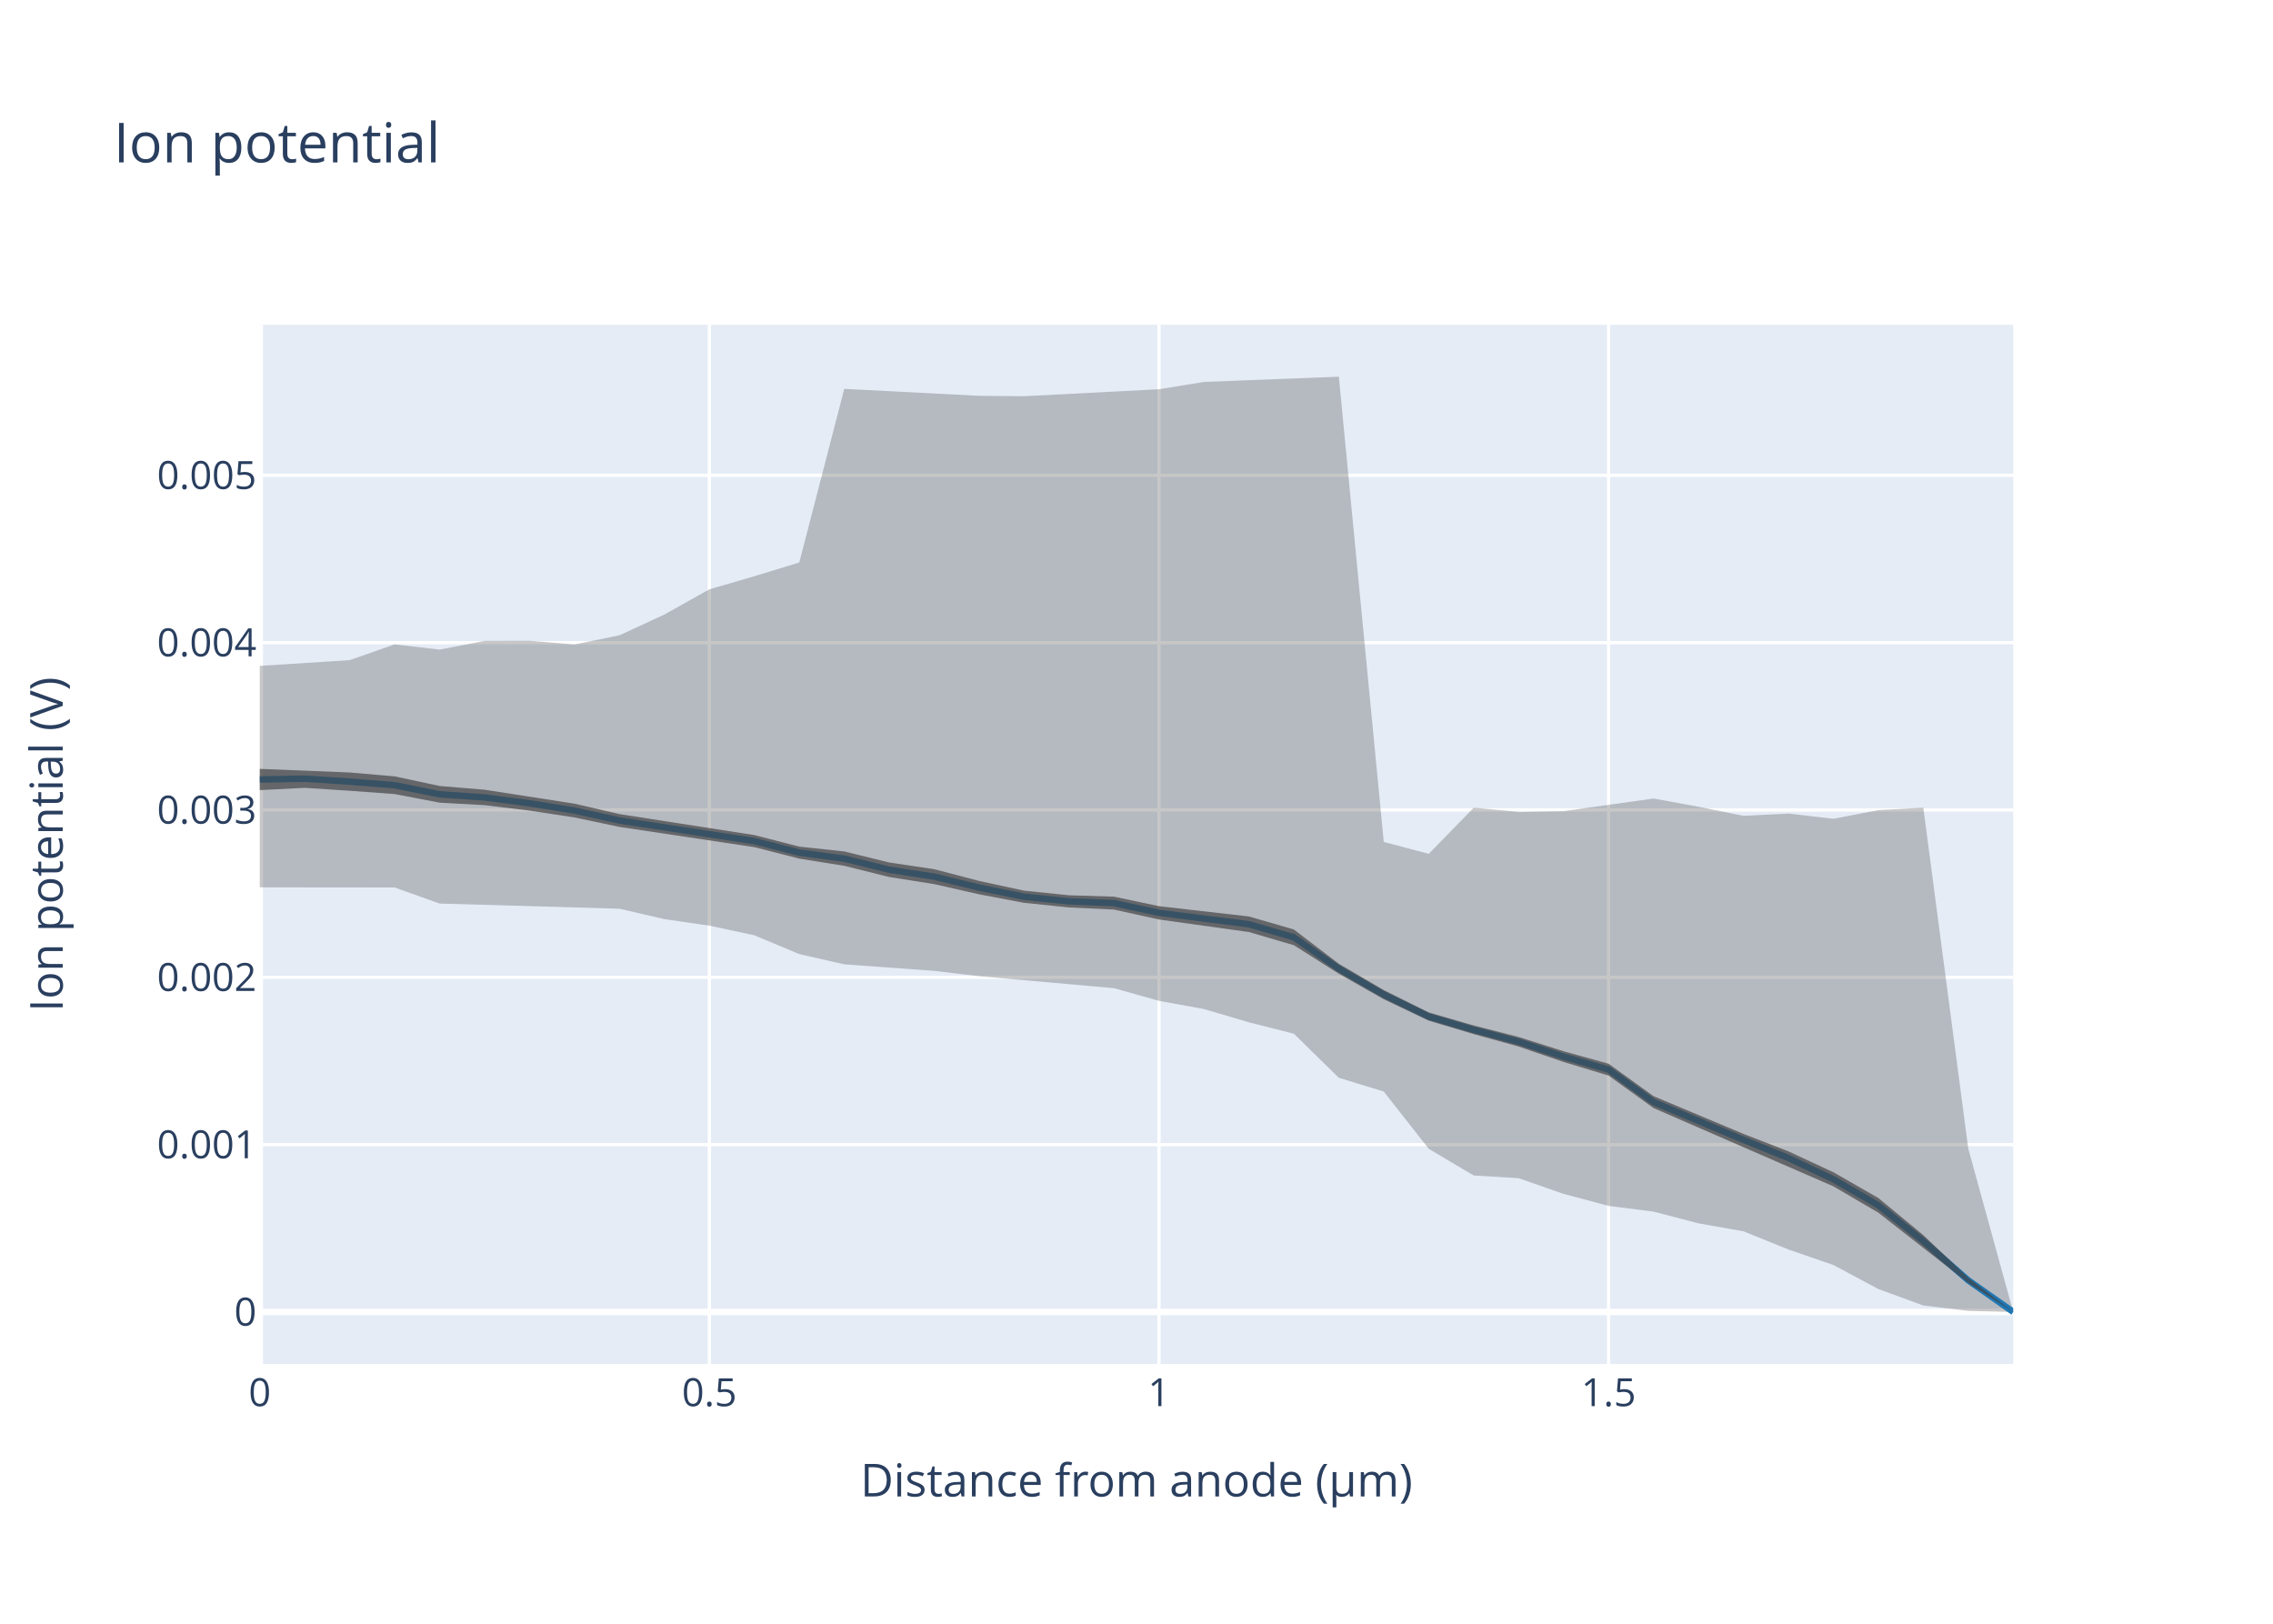
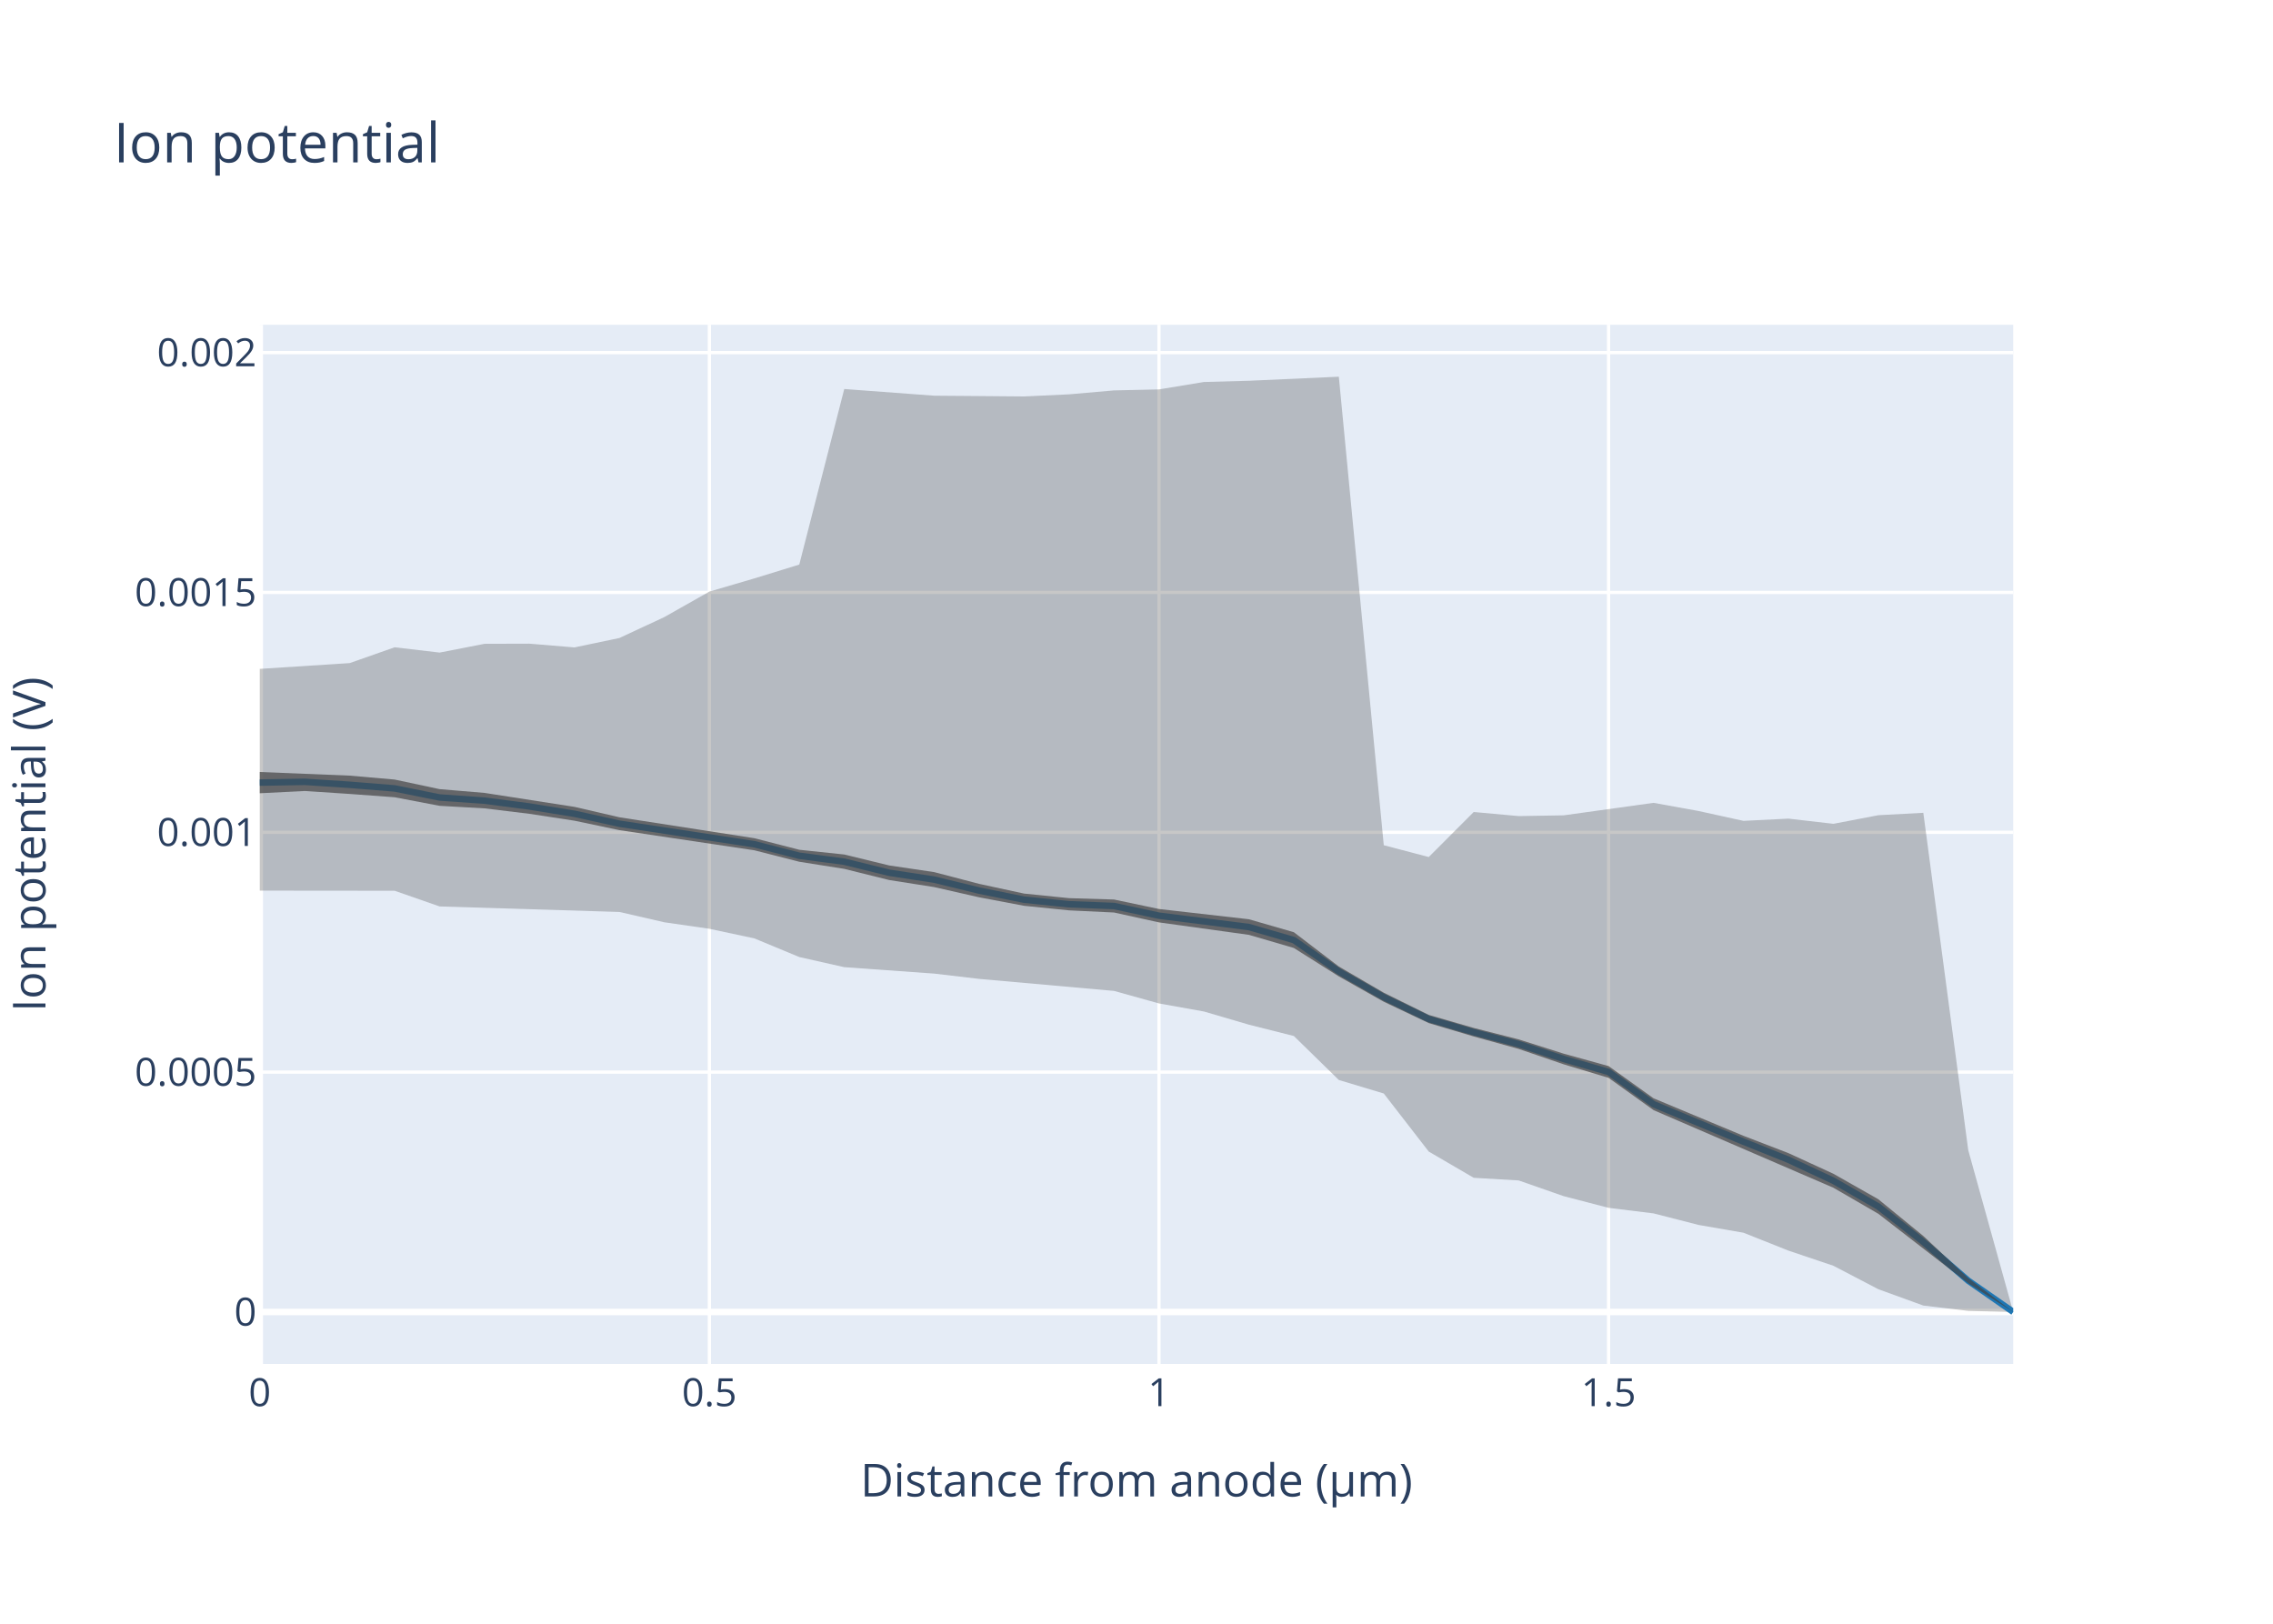
<svg xmlns="http://www.w3.org/2000/svg" class="main-svg" width="700" height="500" style="" viewBox="0 0 700 500">
  <rect x="0" y="0" width="700" height="500" style="fill: rgb(255, 255, 255); fill-opacity: 1;" />
-   <defs id="defs-68dee3">
+   <defs id="defs-14c33d">
    <g class="clips">
-       <clipPath id="clip68dee3xyplot" class="plotclip">
+       <clipPath id="clip14c33dxyplot" class="plotclip">
        <rect width="540" height="320" />
      </clipPath>
-       <clipPath class="axesclip" id="clip68dee3x">
+       <clipPath class="axesclip" id="clip14c33dx">
        <rect x="80" y="0" width="540" height="500" />
      </clipPath>
-       <clipPath class="axesclip" id="clip68dee3y">
+       <clipPath class="axesclip" id="clip14c33dy">
        <rect x="0" y="100" width="700" height="320" />
      </clipPath>
-       <clipPath class="axesclip" id="clip68dee3xy">
+       <clipPath class="axesclip" id="clip14c33dxy">
        <rect x="80" y="100" width="540" height="320" />
      </clipPath>
    </g>
    <g class="gradients" />
    <g class="patterns" />
  </defs>
  <g class="bglayer">
    <rect class="bg" x="80" y="100" width="540" height="320" style="fill: rgb(229, 236, 246); fill-opacity: 1; stroke-width: 0;" />
  </g>
  <g class="layer-below">
    <g class="imagelayer" />
    <g class="shapelayer" />
  </g>
  <g class="cartesianlayer">
    <g class="subplot xy">
      <g class="layer-subplot">
        <g class="shapelayer" />
        <g class="imagelayer" />
      </g>
      <g class="minor-gridlayer">
        <g class="x" />
        <g class="y" />
      </g>
      <g class="gridlayer">
        <g class="x">
          <path class="xgrid crisp" transform="translate(218.46,0)" d="M0,100v320" style="stroke: rgb(255, 255, 255); stroke-opacity: 1; stroke-width: 1px;" />
          <path class="xgrid crisp" transform="translate(356.92,0)" d="M0,100v320" style="stroke: rgb(255, 255, 255); stroke-opacity: 1; stroke-width: 1px;" />
          <path class="xgrid crisp" transform="translate(495.38,0)" d="M0,100v320" style="stroke: rgb(255, 255, 255); stroke-opacity: 1; stroke-width: 1px;" />
        </g>
        <g class="y">
-           <path class="ygrid crisp" transform="translate(0,352.47)" d="M80,0h540" style="stroke: rgb(255, 255, 255); stroke-opacity: 1; stroke-width: 1px;" />
-           <path class="ygrid crisp" transform="translate(0,300.95)" d="M80,0h540" style="stroke: rgb(255, 255, 255); stroke-opacity: 1; stroke-width: 1px;" />
-           <path class="ygrid crisp" transform="translate(0,249.42)" d="M80,0h540" style="stroke: rgb(255, 255, 255); stroke-opacity: 1; stroke-width: 1px;" />
-           <path class="ygrid crisp" transform="translate(0,197.9)" d="M80,0h540" style="stroke: rgb(255, 255, 255); stroke-opacity: 1; stroke-width: 1px;" />
-           <path class="ygrid crisp" transform="translate(0,146.37)" d="M80,0h540" style="stroke: rgb(255, 255, 255); stroke-opacity: 1; stroke-width: 1px;" />
+           <path class="ygrid crisp" transform="translate(0,330.14)" d="M80,0h540" style="stroke: rgb(255, 255, 255); stroke-opacity: 1; stroke-width: 1px;" />
+           <path class="ygrid crisp" transform="translate(0,256.29)" d="M80,0h540" style="stroke: rgb(255, 255, 255); stroke-opacity: 1; stroke-width: 1px;" />
+           <path class="ygrid crisp" transform="translate(0,182.43)" d="M80,0h540" style="stroke: rgb(255, 255, 255); stroke-opacity: 1; stroke-width: 1px;" />
+           <path class="ygrid crisp" transform="translate(0,108.58)" d="M80,0h540" style="stroke: rgb(255, 255, 255); stroke-opacity: 1; stroke-width: 1px;" />
        </g>
      </g>
      <g class="zerolinelayer">
        <path class="xzl zl crisp" transform="translate(80,0)" d="M0,100v320" style="stroke: rgb(255, 255, 255); stroke-opacity: 1; stroke-width: 2px;" />
        <path class="yzl zl crisp" transform="translate(0,404)" d="M80,0h540" style="stroke: rgb(255, 255, 255); stroke-opacity: 1; stroke-width: 2px;" />
      </g>
      <path class="xlines-below" />
      <path class="ylines-below" />
      <g class="overlines-below" />
      <g class="xaxislayer-below" />
      <g class="yaxislayer-below" />
      <g class="overaxes-below" />
-       <g class="plot" transform="translate(80,100)" clip-path="url(#clip68dee3xyplot)">
+       <g class="plot" transform="translate(80,100)" clip-path="url(#clip14c33dxyplot)">
        <g class="scatterlayer mlayer">
-           <g class="trace scatter trace90c84b" style="stroke-miterlimit: 2;">
+           <g class="trace scatter tracedc12c4" style="stroke-miterlimit: 2;">
            <g class="fills">
              <g>
-                 <path class="js-fill" d="M0,173.24L41.54,173.28L55.38,178.23L110.77,179.82L124.62,183.03L138.46,185.04L152.31,188L166.15,193.79L180,196.94L207.69,198.96L221.54,200.6L263.08,204.29L276.92,208.19L290.77,210.71L304.62,214.8L318.46,218.31L332.31,231.88L346.15,236.12L360,253.76L373.85,261.97L387.69,262.8L401.54,267.64L415.38,271.33L429.23,273.09L443.08,276.7L456.92,279.15L470.77,284.76L484.62,289.53L498.46,296.93L512.31,302L526.15,303.66L540,304L540,304L526.15,253.68L512.31,148.72L498.46,149.46L484.62,152.13L470.77,150.52L456.92,151.22L443.08,148.42L429.23,145.89L401.54,149.77L387.69,150L373.85,148.73L360,162.93L346.15,159.26L332.31,16L290.77,17.61L276.92,19.86L235.38,22.01L221.54,21.89L180,19.74L166.15,73.21L152.31,77.44L138.46,81.47L124.62,89.23L110.77,95.63L96.92,98.46L83.08,97.32L69.23,97.35L55.38,100.03L41.54,98.42L27.69,103.28L0,105.05Z" style="fill: rgb(68, 68, 68); fill-opacity: 0.3; stroke-width: 0;" />
+                 <path class="js-fill" d="M0,174.25L41.54,174.29L55.38,179.12L110.77,180.82L124.62,184L138.46,186L152.31,188.96L166.15,194.7L180,197.82L207.69,199.8L221.54,201.43L263.08,205.13L276.92,208.99L290.77,211.47L304.62,215.53L318.46,219.02L332.31,232.56L346.15,236.72L360,254.6L373.85,262.68L387.69,263.49L401.54,268.33L415.38,271.93L429.23,273.64L443.08,277.19L456.92,279.59L470.77,285.1L484.62,289.77L498.46,296.99L512.31,302.02L526.15,303.66L540,304L540,304L526.15,254.19L512.31,150.29L498.46,151.03L484.62,153.68L470.77,152.08L456.92,152.77L443.08,149.73L429.23,147.22L401.54,151.07L387.69,151.3L373.85,150.04L360,163.91L346.15,160.27L332.31,16L304.62,17.25L290.77,17.63L276.92,19.91L263.08,20.22L249.23,21.43L235.38,22.08L221.54,21.96L207.69,21.85L180,19.79L166.15,73.85L152.31,78.11L138.46,82.17L124.62,90L110.77,96.46L96.92,99.36L83.08,98.21L69.23,98.25L55.38,100.95L41.54,99.32L27.69,104.19L0,105.97Z" style="fill: rgb(68, 68, 68); fill-opacity: 0.3; stroke-width: 0;" />
              </g>
            </g>
            <g class="errorbars" />
            <g class="lines">
-               <path class="js-line" d="M0,105.05L27.69,103.28L41.54,98.42L55.38,100.03L69.23,97.35L83.08,97.32L96.92,98.46L110.77,95.63L124.62,89.23L138.46,81.47L152.31,77.44L166.15,73.21L180,19.74L221.54,21.89L235.38,22.01L276.92,19.86L290.77,17.61L332.31,16L346.15,159.26L360,162.93L373.85,148.73L387.69,150L401.54,149.77L429.23,145.89L443.08,148.42L456.92,151.22L470.77,150.52L484.62,152.13L498.46,149.46L512.31,148.72L526.15,253.68L540,304" style="vector-effect: non-scaling-stroke; fill: none; stroke: rgb(68, 68, 68); stroke-opacity: 1; stroke-width: 0px; opacity: 1;" />
+               <path class="js-line" d="M0,105.97L27.69,104.19L41.54,99.32L55.38,100.95L69.23,98.25L83.08,98.21L96.92,99.36L110.77,96.46L124.62,90L138.46,82.17L152.31,78.11L166.15,73.85L180,19.79L207.69,21.85L221.54,21.96L235.38,22.08L249.23,21.43L263.08,20.22L276.92,19.91L290.77,17.63L304.62,17.25L332.31,16L346.15,160.27L360,163.91L373.85,150.04L387.69,151.3L401.54,151.07L429.23,147.22L443.08,149.73L456.92,152.77L470.77,152.08L484.62,153.68L498.46,151.03L512.31,150.29L526.15,254.19L540,304" style="vector-effect: non-scaling-stroke; fill: none; stroke: rgb(68, 68, 68); stroke-opacity: 1; stroke-width: 0px; opacity: 1;" />
            </g>
            <g class="points" />
            <g class="text" />
          </g>
-           <g class="trace scatter trace0b7281" style="stroke-miterlimit: 2;">
+           <g class="trace scatter trace1c2ca5" style="stroke-miterlimit: 2;">
            <g class="fills" />
            <g class="errorbars" />
            <g class="lines">
-               <path class="js-line" d="M0,173.24L41.54,173.28L55.38,178.23L110.77,179.82L124.62,183.03L138.46,185.04L152.31,188L166.15,193.79L180,196.94L207.69,198.96L221.54,200.6L263.08,204.29L276.92,208.19L290.77,210.71L304.62,214.8L318.46,218.31L332.31,231.88L346.15,236.12L360,253.76L373.85,261.97L387.69,262.8L401.54,267.64L415.38,271.33L429.23,273.09L443.08,276.7L456.92,279.15L470.77,284.76L484.62,289.53L498.46,296.93L512.31,302L526.15,303.66L540,304" style="vector-effect: non-scaling-stroke; fill: none; stroke: rgb(68, 68, 68); stroke-opacity: 1; stroke-width: 0px; opacity: 1;" />
+               <path class="js-line" d="M0,174.25L41.54,174.29L55.38,179.12L110.77,180.82L124.62,184L138.46,186L152.31,188.96L166.15,194.7L180,197.82L207.69,199.8L221.54,201.43L263.08,205.13L276.92,208.99L290.77,211.47L304.62,215.53L318.46,219.02L332.31,232.56L346.15,236.72L360,254.6L373.85,262.68L387.69,263.49L401.54,268.33L415.38,271.93L429.23,273.64L443.08,277.19L456.92,279.59L470.77,285.1L484.62,289.77L498.46,296.99L512.31,302.02L526.15,303.66L540,304" style="vector-effect: non-scaling-stroke; fill: none; stroke: rgb(68, 68, 68); stroke-opacity: 1; stroke-width: 0px; opacity: 1;" />
            </g>
            <g class="points" />
            <g class="text" />
          </g>
-           <g class="trace scatter tracef3650e" style="stroke-miterlimit: 2; opacity: 1;">
+           <g class="trace scatter trace2aab7e" style="stroke-miterlimit: 2; opacity: 1;">
            <g class="fills" />
            <g class="errorbars" />
            <g class="lines">
-               <path class="js-line" d="M0,140.03L13.85,139.78L27.69,140.69L41.54,141.8L55.38,144.59L69.23,145.56L83.08,147.36L96.92,149.6L110.77,152.66L152.31,159L166.15,162.55L180,164.4L193.85,167.82L207.69,169.94L221.54,173.33L235.38,176.13L249.23,177.55L263.08,178.1L276.92,181.09L304.62,184.61L318.46,188.64L332.31,198.3L346.15,206.28L360,213.03L373.85,217.11L387.69,220.79L401.54,225.37L415.38,229.37L429.23,239.37L456.92,250.99L470.77,256.6L484.62,263.14L498.46,271.16L512.31,282.2L526.15,294.26L540,304" style="vector-effect: non-scaling-stroke; fill: none; stroke: rgb(31, 119, 180); stroke-opacity: 1; stroke-width: 2px; opacity: 1;" />
+               <path class="js-line" d="M0,140.99L13.85,140.75L27.69,141.66L41.54,142.78L55.38,145.57L69.23,146.54L83.08,148.35L96.92,150.59L110.77,153.65L152.31,159.97L166.15,163.52L180,165.34L193.85,168.75L207.69,170.86L221.54,174.24L235.38,177.04L249.23,178.45L263.08,178.99L276.92,181.97L304.62,185.47L318.46,189.48L332.31,199.14L346.15,207.07L360,213.78L373.85,217.85L387.69,221.52L401.54,226.09L415.38,230.09L429.23,240.02L456.92,251.56L470.77,257.12L484.62,263.59L498.46,271.53L512.31,282.43L526.15,294.37L540,304" style="vector-effect: non-scaling-stroke; fill: none; stroke: rgb(31, 119, 180); stroke-opacity: 1; stroke-width: 2px; opacity: 1;" />
            </g>
            <g class="points" />
            <g class="text" />
          </g>
-           <g class="trace scatter tracee97c6a" style="stroke-miterlimit: 2;">
+           <g class="trace scatter trace6e176d" style="stroke-miterlimit: 2;">
            <g class="fills">
              <g>
-                 <path class="js-fill" d="M0,136.76L27.69,137.87L41.54,139.07L55.38,142.03L69.23,143.18L96.92,147.47L110.77,150.69L152.31,157.14L166.15,160.7L180,162.19L193.85,165.59L207.69,167.65L221.54,171.27L235.38,174.26L249.23,175.68L263.08,176.11L276.92,179.04L304.62,182.21L318.46,186.22L332.31,196.78L346.15,204.88L360,211.76L373.85,215.78L387.69,219.32L401.54,223.72L415.38,227.55L429.23,237.54L456.92,249.16L470.77,254.54L484.62,260.97L498.46,268.9L512.31,280.34L526.15,293.45L540,304L540,304L526.15,295.08L498.46,273.42L484.62,265.31L429.23,241.2L415.38,231.2L401.54,227.01L387.69,222.26L373.85,218.43L360,214.29L346.15,207.69L332.31,199.83L318.46,191.06L304.62,187L276.92,183.14L263.08,180.09L249.23,179.43L235.38,178.01L221.54,175.39L207.69,172.24L193.85,170.06L180,166.61L166.15,164.4L152.31,160.86L110.77,154.63L96.92,151.72L83.08,149.61L69.23,147.93L55.38,147.16L41.54,144.52L27.69,143.5L13.85,142.6L0,143.3Z" style="fill: rgb(68, 68, 68); fill-opacity: 0.7; stroke-width: 0;" />
+                 <path class="js-fill" d="M0,137.72L27.69,138.84L41.54,140.05L55.38,143L69.23,144.16L96.92,148.46L110.77,151.67L152.31,158.11L166.15,161.67L180,163.13L193.85,166.5L207.69,168.55L221.54,172.17L235.38,175.16L249.23,176.57L263.08,176.99L276.92,179.91L304.62,183.07L318.46,187.06L332.31,197.62L346.15,205.68L360,212.52L373.85,216.53L387.69,220.06L401.54,224.45L415.38,228.28L429.23,238.2L456.92,249.75L470.77,255.08L484.62,261.44L498.46,269.29L512.31,280.6L526.15,293.56L540,304L540,304L526.15,295.18L498.46,273.76L484.62,265.74L429.23,241.84L415.38,231.9L401.54,227.73L387.69,222.99L373.85,219.16L360,215.04L346.15,208.47L332.31,200.66L318.46,191.91L304.62,187.87L276.92,184.03L263.08,180.99L249.23,180.33L235.38,178.92L221.54,176.31L207.69,173.16L193.85,170.99L180,167.55L166.15,165.36L152.31,161.83L110.77,155.63L96.92,152.72L83.08,150.6L69.23,148.92L55.38,148.14L41.54,145.5L27.69,144.48L13.85,143.57L0,144.27Z" style="fill: rgb(68, 68, 68); fill-opacity: 0.7; stroke-width: 0;" />
              </g>
            </g>
            <g class="errorbars" />
            <g class="lines">
-               <path class="js-line" d="M0,143.3L13.85,142.6L27.69,143.5L41.54,144.52L55.38,147.16L69.23,147.93L83.08,149.61L96.92,151.72L110.77,154.63L152.31,160.86L166.15,164.4L180,166.61L193.85,170.06L207.69,172.24L221.54,175.39L235.38,178.01L249.23,179.43L263.08,180.09L276.92,183.14L304.62,187L318.46,191.06L332.31,199.83L346.15,207.69L360,214.29L373.85,218.43L387.69,222.26L401.54,227.01L415.38,231.2L429.23,241.2L484.62,265.31L498.46,273.42L526.15,295.08L540,304" style="vector-effect: non-scaling-stroke; fill: none; stroke: rgb(68, 68, 68); stroke-opacity: 1; stroke-width: 0px; opacity: 1;" />
+               <path class="js-line" d="M0,144.27L13.85,143.57L27.69,144.48L41.54,145.5L55.38,148.14L69.23,148.92L83.08,150.6L96.92,152.72L110.77,155.63L152.31,161.83L166.15,165.36L180,167.55L193.85,170.99L207.69,173.16L221.54,176.31L235.38,178.92L249.23,180.33L263.08,180.99L276.92,184.03L304.62,187.87L318.46,191.91L332.31,200.66L346.15,208.47L360,215.04L373.85,219.16L387.69,222.99L401.54,227.73L415.38,231.9L429.23,241.84L484.62,265.74L498.46,273.76L526.15,295.18L540,304" style="vector-effect: non-scaling-stroke; fill: none; stroke: rgb(68, 68, 68); stroke-opacity: 1; stroke-width: 0px; opacity: 1;" />
            </g>
            <g class="points" />
            <g class="text" />
          </g>
-           <g class="trace scatter trace14efaf" style="stroke-miterlimit: 2;">
+           <g class="trace scatter tracee6f139" style="stroke-miterlimit: 2;">
            <g class="fills" />
            <g class="errorbars" />
            <g class="lines">
-               <path class="js-line" d="M0,136.76L27.69,137.87L41.54,139.07L55.38,142.03L69.23,143.18L96.92,147.47L110.77,150.69L152.31,157.14L166.15,160.7L180,162.19L193.85,165.59L207.69,167.65L221.54,171.27L235.38,174.26L249.23,175.68L263.08,176.11L276.92,179.04L304.62,182.21L318.46,186.22L332.31,196.78L346.15,204.88L360,211.76L373.85,215.78L387.69,219.32L401.54,223.72L415.38,227.55L429.23,237.54L456.92,249.16L470.77,254.54L484.62,260.97L498.46,268.9L512.31,280.34L526.15,293.45L540,304" style="vector-effect: non-scaling-stroke; fill: none; stroke: rgb(68, 68, 68); stroke-opacity: 1; stroke-width: 0px; opacity: 1;" />
+               <path class="js-line" d="M0,137.72L27.69,138.84L41.54,140.05L55.38,143L69.23,144.16L96.92,148.46L110.77,151.67L152.31,158.11L166.15,161.67L180,163.13L193.85,166.5L207.69,168.55L221.54,172.17L235.38,175.16L249.23,176.57L263.08,176.99L276.92,179.91L304.62,183.07L318.46,187.06L332.31,197.62L346.15,205.68L360,212.52L373.85,216.53L387.69,220.06L401.54,224.45L415.38,228.28L429.23,238.2L456.92,249.75L470.77,255.08L484.62,261.44L498.46,269.29L512.31,280.6L526.15,293.56L540,304" style="vector-effect: non-scaling-stroke; fill: none; stroke: rgb(68, 68, 68); stroke-opacity: 1; stroke-width: 0px; opacity: 1;" />
            </g>
            <g class="points" />
            <g class="text" />
          </g>
        </g>
      </g>
      <g class="overplot" />
      <path class="xlines-above crisp" d="M0,0" style="fill: none;" />
      <path class="ylines-above crisp" d="M0,0" style="fill: none;" />
      <g class="overlines-above" />
      <g class="xaxislayer-above">
        <g class="xtick">
          <text text-anchor="middle" x="0" y="433" transform="translate(80,0)" style="font-family: 'Open Sans', verdana, arial, sans-serif; font-size: 12px; fill: rgb(42, 63, 95); fill-opacity: 1; white-space: pre; opacity: 1;">0</text>
        </g>
        <g class="xtick">
          <text text-anchor="middle" x="0" y="433" style="font-family: 'Open Sans', verdana, arial, sans-serif; font-size: 12px; fill: rgb(42, 63, 95); fill-opacity: 1; white-space: pre; opacity: 1;" transform="translate(218.46,0)">0.5</text>
        </g>
        <g class="xtick">
          <text text-anchor="middle" x="0" y="433" style="font-family: 'Open Sans', verdana, arial, sans-serif; font-size: 12px; fill: rgb(42, 63, 95); fill-opacity: 1; white-space: pre; opacity: 1;" transform="translate(356.92,0)">1</text>
        </g>
        <g class="xtick">
          <text text-anchor="middle" x="0" y="433" style="font-family: 'Open Sans', verdana, arial, sans-serif; font-size: 12px; fill: rgb(42, 63, 95); fill-opacity: 1; white-space: pre; opacity: 1;" transform="translate(495.38,0)">1.5</text>
        </g>
      </g>
      <g class="yaxislayer-above">
        <g class="ytick">
          <text text-anchor="end" x="79" y="4.2" transform="translate(0,404)" style="font-family: 'Open Sans', verdana, arial, sans-serif; font-size: 12px; fill: rgb(42, 63, 95); fill-opacity: 1; white-space: pre; opacity: 1;">0</text>
        </g>
        <g class="ytick">
-           <text text-anchor="end" x="79" y="4.2" style="font-family: 'Open Sans', verdana, arial, sans-serif; font-size: 12px; fill: rgb(42, 63, 95); fill-opacity: 1; white-space: pre; opacity: 1;" transform="translate(0,352.47)">0.001</text>
+           <text text-anchor="end" x="79" y="4.2" style="font-family: 'Open Sans', verdana, arial, sans-serif; font-size: 12px; fill: rgb(42, 63, 95); fill-opacity: 1; white-space: pre; opacity: 1;" transform="translate(0,330.14)">0.0005</text>
        </g>
        <g class="ytick">
-           <text text-anchor="end" x="79" y="4.2" style="font-family: 'Open Sans', verdana, arial, sans-serif; font-size: 12px; fill: rgb(42, 63, 95); fill-opacity: 1; white-space: pre; opacity: 1;" transform="translate(0,300.95)">0.002</text>
+           <text text-anchor="end" x="79" y="4.2" style="font-family: 'Open Sans', verdana, arial, sans-serif; font-size: 12px; fill: rgb(42, 63, 95); fill-opacity: 1; white-space: pre; opacity: 1;" transform="translate(0,256.29)">0.001</text>
        </g>
        <g class="ytick">
-           <text text-anchor="end" x="79" y="4.2" style="font-family: 'Open Sans', verdana, arial, sans-serif; font-size: 12px; fill: rgb(42, 63, 95); fill-opacity: 1; white-space: pre; opacity: 1;" transform="translate(0,249.42)">0.003</text>
+           <text text-anchor="end" x="79" y="4.2" style="font-family: 'Open Sans', verdana, arial, sans-serif; font-size: 12px; fill: rgb(42, 63, 95); fill-opacity: 1; white-space: pre; opacity: 1;" transform="translate(0,182.43)">0.0015</text>
        </g>
        <g class="ytick">
-           <text text-anchor="end" x="79" y="4.2" style="font-family: 'Open Sans', verdana, arial, sans-serif; font-size: 12px; fill: rgb(42, 63, 95); fill-opacity: 1; white-space: pre; opacity: 1;" transform="translate(0,197.9)">0.004</text>
-         </g>
-         <g class="ytick">
-           <text text-anchor="end" x="79" y="4.2" style="font-family: 'Open Sans', verdana, arial, sans-serif; font-size: 12px; fill: rgb(42, 63, 95); fill-opacity: 1; white-space: pre; opacity: 1;" transform="translate(0,146.37)">0.005</text>
+           <text text-anchor="end" x="79" y="4.2" style="font-family: 'Open Sans', verdana, arial, sans-serif; font-size: 12px; fill: rgb(42, 63, 95); fill-opacity: 1; white-space: pre; opacity: 1;" transform="translate(0,108.58)">0.002</text>
        </g>
      </g>
      <g class="overaxes-above" />
    </g>
  </g>
  <g class="polarlayer" />
  <g class="smithlayer" />
  <g class="ternarylayer" />
  <g class="geolayer" />
  <g class="funnelarealayer" />
  <g class="pielayer" />
  <g class="iciclelayer" />
  <g class="treemaplayer" />
  <g class="sunburstlayer" />
  <g class="glimages" />
-   <defs id="topdefs-68dee3">
+   <defs id="topdefs-14c33d">
    <g class="clips" />
  </defs>
  <g class="layer-above">
    <g class="imagelayer" />
    <g class="shapelayer" />
  </g>
  <g class="infolayer">
    <g class="g-gtitle">
      <text class="gtitle" x="35" y="50" text-anchor="start" dy="0em" style="font-family: 'Open Sans', verdana, arial, sans-serif; font-size: 17px; fill: rgb(42, 63, 95); opacity: 1; font-weight: normal; white-space: pre;">Ion potential</text>
    </g>
    <g class="g-xtitle">
      <text class="xtitle" x="350" y="460.8" text-anchor="middle" style="font-family: 'Open Sans', verdana, arial, sans-serif; font-size: 14px; fill: rgb(42, 63, 95); opacity: 1; font-weight: normal; white-space: pre;">Distance from anode (µm)</text>
    </g>
-     <g class="g-ytitle">
-       <text class="ytitle" transform="rotate(-90,19.30938,260)" x="19.309" y="260" text-anchor="middle" style="font-family: 'Open Sans', verdana, arial, sans-serif; font-size: 14px; fill: rgb(42, 63, 95); opacity: 1; font-weight: normal; white-space: pre;">Ion potential (V)</text>
+     <g class="g-ytitle" transform="translate(2.31543,0)">
+       <text class="ytitle" transform="rotate(-90,11.68438,260)" x="11.684" y="260" text-anchor="middle" style="font-family: 'Open Sans', verdana, arial, sans-serif; font-size: 14px; fill: rgb(42, 63, 95); opacity: 1; font-weight: normal; white-space: pre;">Ion potential (V)</text>
    </g>
  </g>
</svg>
